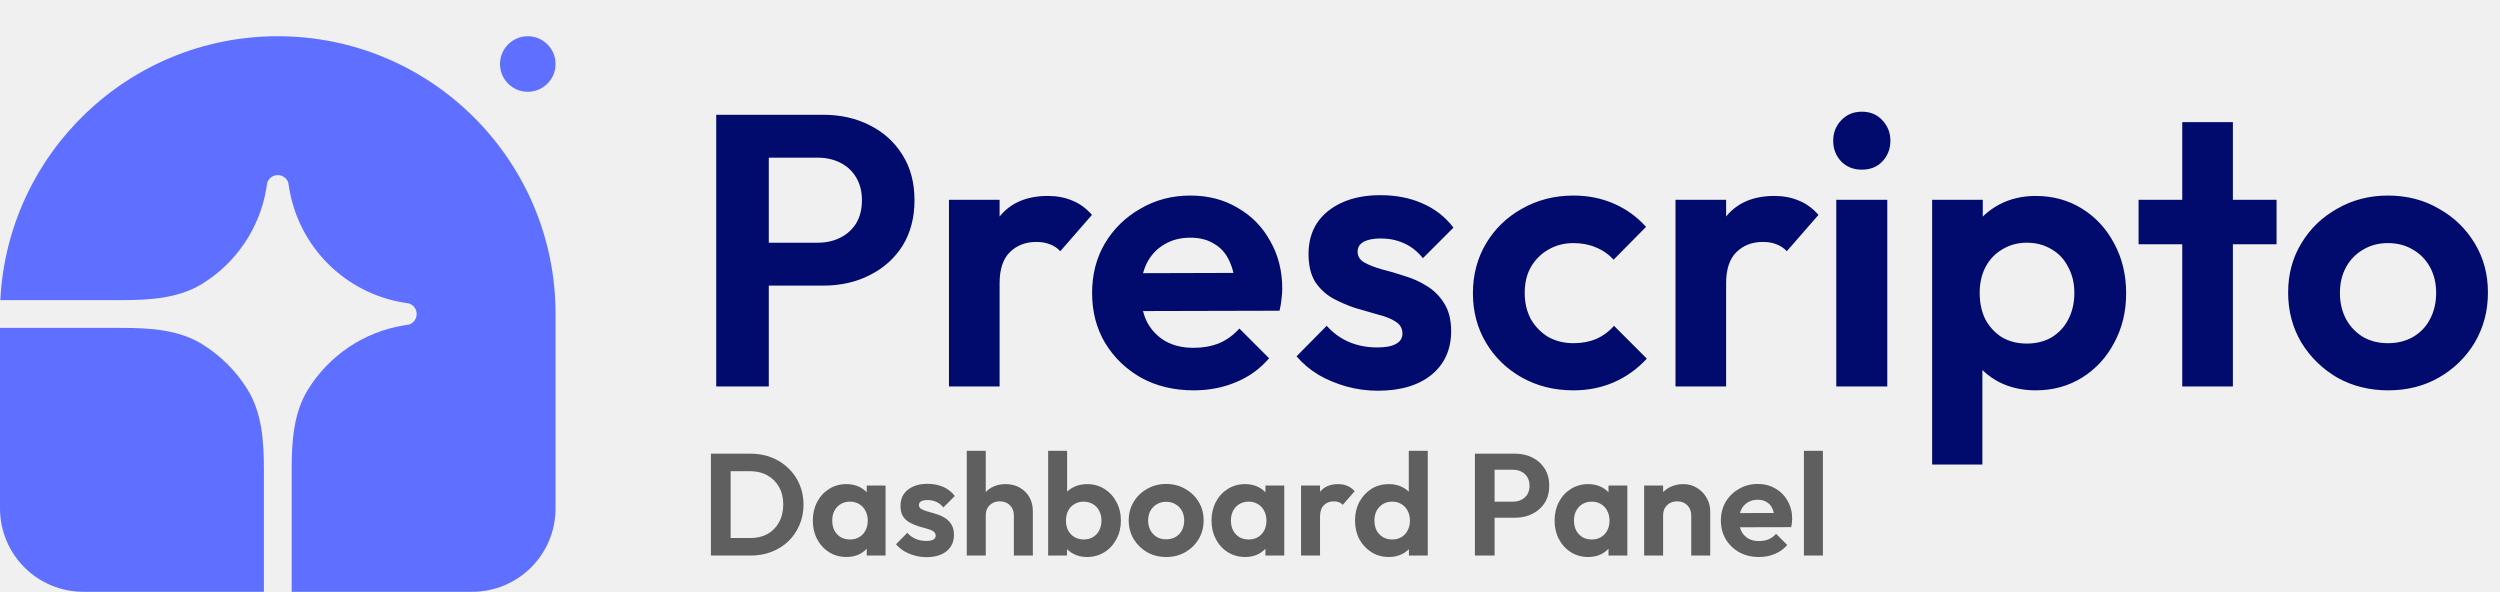
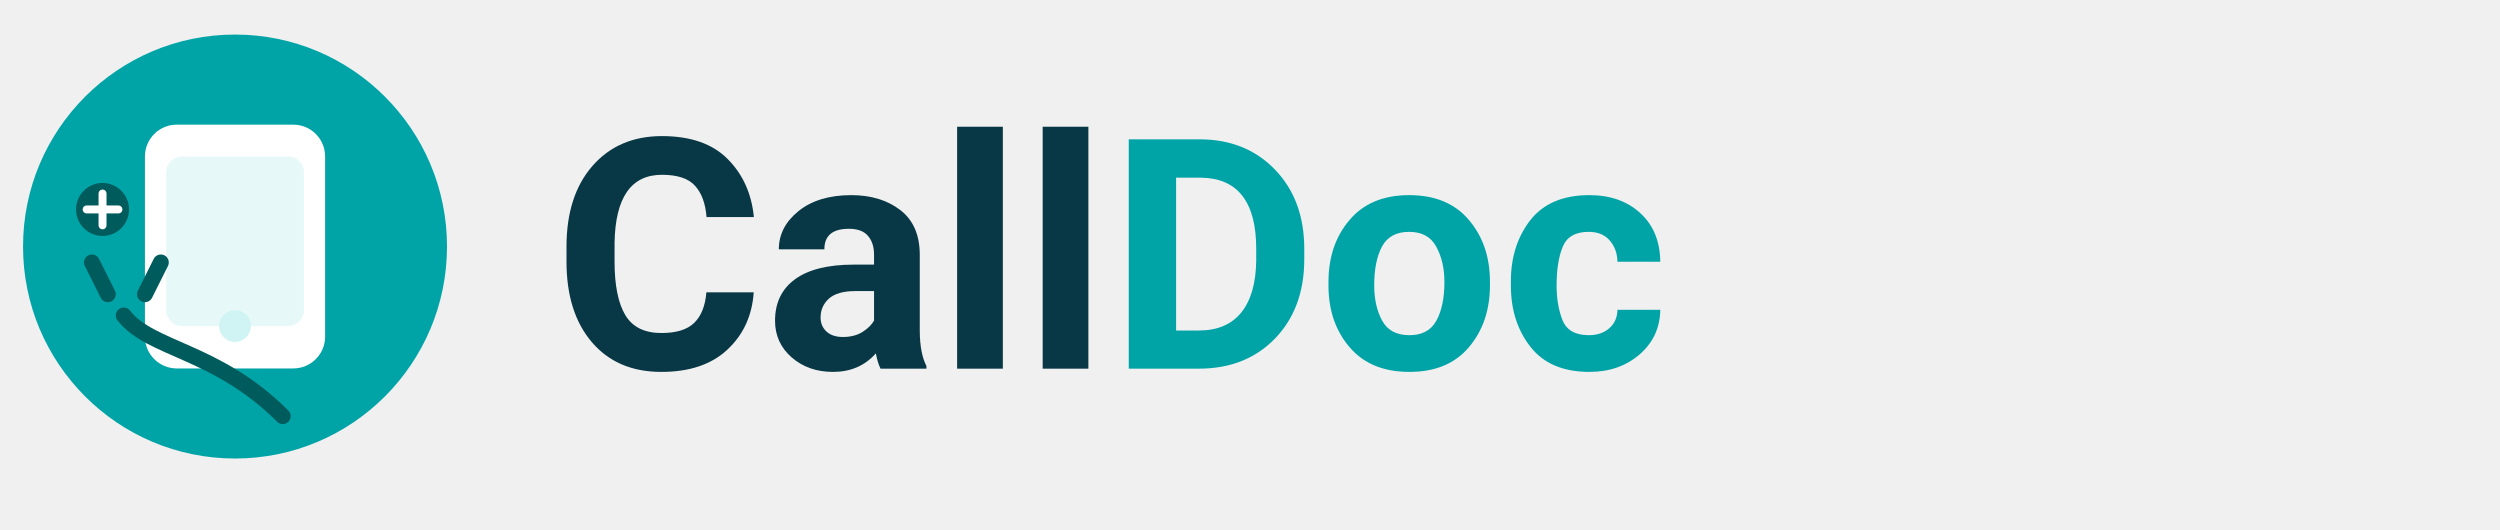
- <svg xmlns="http://www.w3.org/2000/svg" width="207" height="49" viewBox="0 0 207 49" fill="none">
-   <path d="M23 3C35.703 3 46 13.297 46 26V42.1C46 43.93 45.273 45.685 43.979 46.979C42.685 48.273 40.93 49 39.1 49H24.15V38.91C24.15 36.608 24.29 34.222 25.497 32.263C26.362 30.859 27.518 29.657 28.888 28.738C30.258 27.82 31.81 27.208 33.437 26.942L33.878 26.87C34.059 26.808 34.217 26.691 34.328 26.535C34.44 26.379 34.5 26.192 34.5 26C34.5 25.808 34.44 25.621 34.328 25.465C34.217 25.309 34.059 25.192 33.878 25.129L33.437 25.058C31.059 24.67 28.863 23.544 27.159 21.84C25.456 20.137 24.33 17.941 23.942 15.563L23.87 15.122C23.808 14.941 23.691 14.783 23.535 14.671C23.379 14.56 23.192 14.5 23 14.5C22.808 14.5 22.621 14.56 22.465 14.671C22.309 14.783 22.191 14.941 22.129 15.122L22.058 15.563C21.792 17.19 21.18 18.741 20.261 20.111C19.343 21.481 18.141 22.638 16.737 23.502C14.777 24.71 12.392 24.85 10.09 24.85H0.027C0.629 12.682 10.683 3 23 3Z" fill="#5F6FFF" />
-   <path d="M0 27.15H10.09C12.392 27.15 14.777 27.29 16.737 28.498C18.269 29.442 19.558 30.731 20.502 32.263C21.71 34.222 21.85 36.608 21.85 38.91V49H6.9C5.07 49 3.315 48.273 2.021 46.979C0.727 45.685 0 43.93 0 42.1L0 27.15ZM46 5.3C46 5.91 45.758 6.495 45.326 6.926C44.895 7.358 44.31 7.6 43.7 7.6C43.09 7.6 42.505 7.358 42.074 6.926C41.642 6.495 41.4 5.91 41.4 5.3C41.4 4.69 41.642 4.105 42.074 3.674C42.505 3.242 43.09 3 43.7 3C44.31 3 44.895 3.242 45.326 3.674C45.758 4.105 46 4.69 46 5.3Z" fill="#5F6FFF" />
-   <path d="M62.504 23.648V20.096H67.72C68.403 20.096 69.021 19.957 69.576 19.68C70.131 19.403 70.568 19.008 70.888 18.496C71.208 17.963 71.368 17.323 71.368 16.576C71.368 15.851 71.208 15.221 70.888 14.688C70.568 14.155 70.131 13.749 69.576 13.472C69.021 13.195 68.403 13.056 67.72 13.056H62.504V9.504H68.168C69.597 9.504 70.877 9.792 72.008 10.368C73.16 10.944 74.067 11.765 74.728 12.832C75.389 13.877 75.72 15.125 75.72 16.576C75.72 18.027 75.389 19.285 74.728 20.352C74.067 21.397 73.16 22.208 72.008 22.784C70.877 23.36 69.597 23.648 68.168 23.648H62.504ZM59.304 32V9.504H63.656V32H59.304ZM78.575 32V16.544H82.767V32H78.575ZM82.767 23.456L81.135 22.368C81.327 20.469 81.881 18.976 82.799 17.888C83.716 16.779 85.039 16.224 86.767 16.224C87.513 16.224 88.185 16.352 88.783 16.608C89.38 16.843 89.924 17.237 90.415 17.792L87.791 20.8C87.556 20.544 87.268 20.352 86.927 20.224C86.607 20.096 86.233 20.032 85.807 20.032C84.911 20.032 84.175 20.32 83.599 20.896C83.044 21.451 82.767 22.304 82.767 23.456ZM98.842 32.32C97.22 32.32 95.78 31.979 94.522 31.296C93.263 30.592 92.26 29.632 91.514 28.416C90.788 27.2 90.426 25.813 90.426 24.256C90.426 22.72 90.778 21.355 91.482 20.16C92.207 18.944 93.188 17.984 94.426 17.28C95.663 16.555 97.039 16.192 98.554 16.192C100.047 16.192 101.359 16.533 102.49 17.216C103.642 17.877 104.538 18.795 105.178 19.968C105.839 21.12 106.17 22.432 106.17 23.904C106.17 24.181 106.148 24.469 106.106 24.768C106.084 25.045 106.031 25.365 105.946 25.728L92.954 25.76V22.624L103.994 22.592L102.298 23.904C102.255 22.987 102.084 22.219 101.786 21.6C101.508 20.981 101.092 20.512 100.538 20.192C100.004 19.851 99.343 19.68 98.554 19.68C97.722 19.68 96.996 19.872 96.378 20.256C95.759 20.619 95.279 21.141 94.938 21.824C94.618 22.485 94.458 23.275 94.458 24.192C94.458 25.131 94.628 25.952 94.97 26.656C95.332 27.339 95.844 27.872 96.506 28.256C97.167 28.619 97.935 28.8 98.81 28.8C99.599 28.8 100.314 28.672 100.954 28.416C101.594 28.139 102.148 27.733 102.618 27.2L105.082 29.664C104.335 30.539 103.418 31.2 102.33 31.648C101.263 32.096 100.1 32.32 98.842 32.32ZM114.074 32.352C113.2 32.352 112.336 32.235 111.482 32C110.65 31.765 109.882 31.445 109.178 31.04C108.474 30.613 107.866 30.101 107.354 29.504L109.85 26.976C110.384 27.573 111.002 28.021 111.706 28.32C112.41 28.619 113.189 28.768 114.042 28.768C114.725 28.768 115.237 28.672 115.578 28.48C115.941 28.288 116.122 28 116.122 27.616C116.122 27.189 115.93 26.859 115.546 26.624C115.184 26.389 114.704 26.197 114.106 26.048C113.509 25.877 112.88 25.696 112.218 25.504C111.578 25.291 110.96 25.024 110.362 24.704C109.765 24.363 109.274 23.904 108.89 23.328C108.528 22.731 108.346 21.963 108.346 21.024C108.346 20.043 108.581 19.189 109.05 18.464C109.541 17.739 110.234 17.173 111.13 16.768C112.026 16.363 113.082 16.16 114.298 16.16C115.578 16.16 116.73 16.384 117.754 16.832C118.8 17.28 119.664 17.952 120.346 18.848L117.818 21.376C117.349 20.8 116.816 20.384 116.218 20.128C115.642 19.872 115.013 19.744 114.33 19.744C113.712 19.744 113.232 19.84 112.89 20.032C112.57 20.224 112.41 20.491 112.41 20.832C112.41 21.216 112.592 21.515 112.954 21.728C113.338 21.941 113.829 22.133 114.426 22.304C115.024 22.453 115.642 22.635 116.282 22.848C116.944 23.04 117.562 23.317 118.138 23.68C118.736 24.043 119.216 24.523 119.578 25.12C119.962 25.717 120.154 26.485 120.154 27.424C120.154 28.939 119.61 30.144 118.522 31.04C117.434 31.915 115.952 32.352 114.074 32.352ZM130.277 32.32C128.698 32.32 127.28 31.968 126.021 31.264C124.762 30.56 123.77 29.6 123.045 28.384C122.32 27.168 121.957 25.803 121.957 24.288C121.957 22.752 122.32 21.376 123.045 20.16C123.77 18.944 124.762 17.984 126.021 17.28C127.301 16.555 128.72 16.192 130.277 16.192C131.493 16.192 132.613 16.416 133.637 16.864C134.661 17.312 135.546 17.952 136.293 18.784L133.605 21.504C133.2 21.056 132.709 20.715 132.133 20.48C131.578 20.245 130.96 20.128 130.277 20.128C129.509 20.128 128.816 20.309 128.197 20.672C127.6 21.013 127.12 21.493 126.757 22.112C126.416 22.709 126.245 23.424 126.245 24.256C126.245 25.067 126.416 25.792 126.757 26.432C127.12 27.051 127.6 27.541 128.197 27.904C128.816 28.245 129.509 28.416 130.277 28.416C130.981 28.416 131.61 28.299 132.165 28.064C132.741 27.808 133.232 27.445 133.637 26.976L136.357 29.696C135.568 30.549 134.661 31.2 133.637 31.648C132.613 32.096 131.493 32.32 130.277 32.32ZM138.731 32V16.544H142.923V32H138.731ZM142.923 23.456L141.291 22.368C141.483 20.469 142.038 18.976 142.955 17.888C143.872 16.779 145.195 16.224 146.923 16.224C147.67 16.224 148.342 16.352 148.939 16.608C149.536 16.843 150.08 17.237 150.571 17.792L147.947 20.8C147.712 20.544 147.424 20.352 147.083 20.224C146.763 20.096 146.39 20.032 145.963 20.032C145.067 20.032 144.331 20.32 143.755 20.896C143.2 21.451 142.923 22.304 142.923 23.456ZM152.044 32V16.544H156.268V32H152.044ZM154.156 14.048C153.473 14.048 152.908 13.824 152.46 13.376C152.012 12.907 151.788 12.331 151.788 11.648C151.788 10.987 152.012 10.421 152.46 9.952C152.908 9.483 153.473 9.248 154.156 9.248C154.86 9.248 155.425 9.483 155.852 9.952C156.3 10.421 156.524 10.987 156.524 11.648C156.524 12.331 156.3 12.907 155.852 13.376C155.425 13.824 154.86 14.048 154.156 14.048ZM168.557 32.32C167.448 32.32 166.445 32.096 165.549 31.648C164.653 31.179 163.938 30.549 163.405 29.76C162.872 28.971 162.584 28.064 162.541 27.04V21.568C162.584 20.544 162.872 19.637 163.405 18.848C163.96 18.037 164.674 17.397 165.549 16.928C166.445 16.459 167.448 16.224 168.557 16.224C169.986 16.224 171.266 16.576 172.397 17.28C173.528 17.984 174.413 18.944 175.053 20.16C175.714 21.376 176.045 22.752 176.045 24.288C176.045 25.803 175.714 27.168 175.053 28.384C174.413 29.6 173.528 30.56 172.397 31.264C171.266 31.968 169.986 32.32 168.557 32.32ZM167.821 28.448C168.589 28.448 169.272 28.277 169.869 27.936C170.466 27.573 170.925 27.083 171.245 26.464C171.586 25.824 171.757 25.088 171.757 24.256C171.757 23.445 171.586 22.731 171.245 22.112C170.925 21.472 170.466 20.981 169.869 20.64C169.272 20.277 168.589 20.096 167.821 20.096C167.074 20.096 166.402 20.277 165.805 20.64C165.208 20.981 164.738 21.472 164.397 22.112C164.077 22.731 163.917 23.445 163.917 24.256C163.917 25.088 164.077 25.824 164.397 26.464C164.738 27.083 165.197 27.573 165.773 27.936C166.37 28.277 167.053 28.448 167.821 28.448ZM159.981 38.464V16.544H164.173V20.608L163.469 24.352L164.141 28.096V38.464H159.981ZM180.691 32V10.112H184.883V32H180.691ZM177.075 20.224V16.544H188.499V20.224H177.075ZM197.745 32.32C196.188 32.32 194.78 31.968 193.521 31.264C192.284 30.539 191.292 29.568 190.545 28.352C189.82 27.115 189.457 25.739 189.457 24.224C189.457 22.709 189.82 21.355 190.545 20.16C191.27 18.944 192.262 17.984 193.521 17.28C194.78 16.555 196.177 16.192 197.713 16.192C199.292 16.192 200.7 16.555 201.937 17.28C203.196 17.984 204.188 18.944 204.913 20.16C205.638 21.355 206.001 22.709 206.001 24.224C206.001 25.739 205.638 27.115 204.913 28.352C204.188 29.568 203.196 30.539 201.937 31.264C200.7 31.968 199.302 32.32 197.745 32.32ZM197.713 28.416C198.502 28.416 199.196 28.245 199.793 27.904C200.412 27.541 200.881 27.051 201.201 26.432C201.542 25.792 201.713 25.067 201.713 24.256C201.713 23.445 201.542 22.731 201.201 22.112C200.86 21.493 200.39 21.013 199.793 20.672C199.196 20.309 198.502 20.128 197.713 20.128C196.945 20.128 196.262 20.309 195.665 20.672C195.068 21.013 194.598 21.493 194.257 22.112C193.916 22.731 193.745 23.445 193.745 24.256C193.745 25.067 193.916 25.792 194.257 26.432C194.598 27.051 195.068 27.541 195.665 27.904C196.262 28.245 196.945 28.416 197.713 28.416Z" fill="#000B6D" />
-   <path d="M59.98 46V44.548H62.128C62.672 44.548 63.148 44.436 63.556 44.212C63.964 43.98 64.28 43.656 64.504 43.24C64.736 42.824 64.852 42.332 64.852 41.764C64.852 41.212 64.736 40.732 64.504 40.324C64.272 39.908 63.952 39.588 63.544 39.364C63.136 39.132 62.664 39.016 62.128 39.016H59.944V37.564H62.152C62.776 37.564 63.352 37.668 63.88 37.876C64.416 38.084 64.88 38.38 65.272 38.764C65.672 39.14 65.98 39.584 66.196 40.096C66.42 40.608 66.532 41.168 66.532 41.776C66.532 42.384 66.42 42.948 66.196 43.468C65.98 43.98 65.676 44.428 65.284 44.812C64.892 45.188 64.428 45.48 63.892 45.688C63.364 45.896 62.792 46 62.176 46H59.98ZM58.864 46V37.564H60.496V46H58.864ZM70.085 46.12C69.557 46.12 69.081 45.988 68.657 45.724C68.233 45.46 67.901 45.1 67.661 44.644C67.421 44.188 67.301 43.676 67.301 43.108C67.301 42.532 67.421 42.016 67.661 41.56C67.901 41.104 68.233 40.744 68.657 40.48C69.081 40.216 69.557 40.084 70.085 40.084C70.501 40.084 70.873 40.168 71.201 40.336C71.529 40.504 71.789 40.74 71.981 41.044C72.181 41.34 72.289 41.676 72.305 42.052V44.14C72.289 44.524 72.181 44.864 71.981 45.16C71.789 45.456 71.529 45.692 71.201 45.868C70.873 46.036 70.501 46.12 70.085 46.12ZM70.373 44.668C70.813 44.668 71.169 44.524 71.441 44.236C71.713 43.94 71.849 43.56 71.849 43.096C71.849 42.792 71.785 42.524 71.657 42.292C71.537 42.052 71.365 41.868 71.141 41.74C70.925 41.604 70.669 41.536 70.373 41.536C70.085 41.536 69.829 41.604 69.605 41.74C69.389 41.868 69.217 42.052 69.089 42.292C68.969 42.524 68.909 42.792 68.909 43.096C68.909 43.408 68.969 43.684 69.089 43.924C69.217 44.156 69.389 44.34 69.605 44.476C69.829 44.604 70.085 44.668 70.373 44.668ZM71.765 46V44.44L72.017 43.024L71.765 41.632V40.204H73.325V46H71.765ZM76.707 46.132C76.379 46.132 76.055 46.088 75.736 46C75.424 45.912 75.135 45.792 74.871 45.64C74.608 45.48 74.379 45.288 74.188 45.064L75.124 44.116C75.323 44.34 75.555 44.508 75.82 44.62C76.084 44.732 76.376 44.788 76.695 44.788C76.951 44.788 77.144 44.752 77.272 44.68C77.407 44.608 77.475 44.5 77.475 44.356C77.475 44.196 77.403 44.072 77.26 43.984C77.124 43.896 76.944 43.824 76.719 43.768C76.496 43.704 76.26 43.636 76.011 43.564C75.772 43.484 75.54 43.384 75.316 43.264C75.091 43.136 74.907 42.964 74.763 42.748C74.627 42.524 74.559 42.236 74.559 41.884C74.559 41.516 74.647 41.196 74.823 40.924C75.007 40.652 75.267 40.44 75.603 40.288C75.939 40.136 76.335 40.06 76.791 40.06C77.272 40.06 77.704 40.144 78.088 40.312C78.48 40.48 78.803 40.732 79.059 41.068L78.112 42.016C77.936 41.8 77.736 41.644 77.511 41.548C77.296 41.452 77.059 41.404 76.803 41.404C76.572 41.404 76.391 41.44 76.263 41.512C76.144 41.584 76.084 41.684 76.084 41.812C76.084 41.956 76.151 42.068 76.287 42.148C76.431 42.228 76.615 42.3 76.84 42.364C77.064 42.42 77.296 42.488 77.535 42.568C77.784 42.64 78.016 42.744 78.231 42.88C78.456 43.016 78.635 43.196 78.772 43.42C78.915 43.644 78.987 43.932 78.987 44.284C78.987 44.852 78.784 45.304 78.376 45.64C77.968 45.968 77.412 46.132 76.707 46.132ZM83.948 46V42.676C83.948 42.332 83.84 42.052 83.624 41.836C83.408 41.62 83.128 41.512 82.784 41.512C82.56 41.512 82.36 41.56 82.184 41.656C82.008 41.752 81.868 41.888 81.764 42.064C81.668 42.24 81.62 42.444 81.62 42.676L81.008 42.364C81.008 41.908 81.104 41.512 81.296 41.176C81.488 40.832 81.752 40.564 82.088 40.372C82.432 40.18 82.824 40.084 83.264 40.084C83.704 40.084 84.092 40.18 84.428 40.372C84.772 40.564 85.04 40.828 85.232 41.164C85.424 41.5 85.52 41.888 85.52 42.328V46H83.948ZM80.048 46V37.324H81.62V46H80.048ZM90.002 46.12C89.586 46.12 89.21 46.032 88.874 45.856C88.538 45.68 88.27 45.44 88.07 45.136C87.87 44.832 87.762 44.492 87.746 44.116V42.052C87.762 41.676 87.87 41.34 88.07 41.044C88.278 40.74 88.55 40.504 88.886 40.336C89.222 40.168 89.594 40.084 90.002 40.084C90.538 40.084 91.018 40.216 91.442 40.48C91.866 40.744 92.198 41.104 92.438 41.56C92.686 42.016 92.81 42.532 92.81 43.108C92.81 43.676 92.686 44.188 92.438 44.644C92.198 45.1 91.866 45.46 91.442 45.724C91.018 45.988 90.538 46.12 90.002 46.12ZM89.738 44.668C90.026 44.668 90.278 44.604 90.494 44.476C90.718 44.34 90.89 44.156 91.01 43.924C91.138 43.684 91.202 43.408 91.202 43.096C91.202 42.792 91.138 42.524 91.01 42.292C90.89 42.052 90.718 41.868 90.494 41.74C90.27 41.604 90.014 41.536 89.726 41.536C89.438 41.536 89.182 41.604 88.958 41.74C88.742 41.868 88.57 42.052 88.442 42.292C88.322 42.524 88.262 42.792 88.262 43.096C88.262 43.408 88.322 43.684 88.442 43.924C88.57 44.156 88.746 44.34 88.97 44.476C89.194 44.604 89.45 44.668 89.738 44.668ZM86.786 46V37.324H88.358V41.632L88.094 43.024L88.346 44.44V46H86.786ZM96.564 46.12C95.981 46.12 95.453 45.988 94.981 45.724C94.516 45.452 94.144 45.088 93.865 44.632C93.593 44.168 93.457 43.652 93.457 43.084C93.457 42.516 93.593 42.008 93.865 41.56C94.136 41.104 94.508 40.744 94.981 40.48C95.453 40.208 95.977 40.072 96.552 40.072C97.144 40.072 97.672 40.208 98.136 40.48C98.609 40.744 98.981 41.104 99.252 41.56C99.525 42.008 99.66 42.516 99.66 43.084C99.66 43.652 99.525 44.168 99.252 44.632C98.981 45.088 98.609 45.452 98.136 45.724C97.672 45.988 97.148 46.12 96.564 46.12ZM96.552 44.656C96.849 44.656 97.109 44.592 97.332 44.464C97.564 44.328 97.74 44.144 97.861 43.912C97.989 43.672 98.052 43.4 98.052 43.096C98.052 42.792 97.989 42.524 97.861 42.292C97.733 42.06 97.556 41.88 97.332 41.752C97.109 41.616 96.849 41.548 96.552 41.548C96.264 41.548 96.008 41.616 95.784 41.752C95.561 41.88 95.385 42.06 95.257 42.292C95.129 42.524 95.064 42.792 95.064 43.096C95.064 43.4 95.129 43.672 95.257 43.912C95.385 44.144 95.561 44.328 95.784 44.464C96.008 44.592 96.264 44.656 96.552 44.656ZM103.097 46.12C102.569 46.12 102.093 45.988 101.669 45.724C101.245 45.46 100.913 45.1 100.673 44.644C100.433 44.188 100.313 43.676 100.313 43.108C100.313 42.532 100.433 42.016 100.673 41.56C100.913 41.104 101.245 40.744 101.669 40.48C102.093 40.216 102.569 40.084 103.097 40.084C103.513 40.084 103.885 40.168 104.213 40.336C104.541 40.504 104.801 40.74 104.993 41.044C105.193 41.34 105.301 41.676 105.317 42.052V44.14C105.301 44.524 105.193 44.864 104.993 45.16C104.801 45.456 104.541 45.692 104.213 45.868C103.885 46.036 103.513 46.12 103.097 46.12ZM103.385 44.668C103.825 44.668 104.181 44.524 104.453 44.236C104.725 43.94 104.861 43.56 104.861 43.096C104.861 42.792 104.797 42.524 104.669 42.292C104.549 42.052 104.377 41.868 104.153 41.74C103.937 41.604 103.681 41.536 103.385 41.536C103.097 41.536 102.841 41.604 102.617 41.74C102.401 41.868 102.229 42.052 102.101 42.292C101.981 42.524 101.921 42.792 101.921 43.096C101.921 43.408 101.981 43.684 102.101 43.924C102.229 44.156 102.401 44.34 102.617 44.476C102.841 44.604 103.097 44.668 103.385 44.668ZM104.777 46V44.44L105.029 43.024L104.777 41.632V40.204H106.337V46H104.777ZM107.727 46V40.204H109.299V46H107.727ZM109.299 42.796L108.687 42.388C108.759 41.676 108.967 41.116 109.311 40.708C109.655 40.292 110.151 40.084 110.799 40.084C111.079 40.084 111.331 40.132 111.555 40.228C111.779 40.316 111.983 40.464 112.167 40.672L111.183 41.8C111.095 41.704 110.987 41.632 110.859 41.584C110.739 41.536 110.599 41.512 110.439 41.512C110.103 41.512 109.827 41.62 109.611 41.836C109.403 42.044 109.299 42.364 109.299 42.796ZM115.003 46.12C114.467 46.12 113.987 45.988 113.563 45.724C113.139 45.46 112.803 45.1 112.555 44.644C112.315 44.188 112.195 43.676 112.195 43.108C112.195 42.532 112.315 42.016 112.555 41.56C112.803 41.104 113.135 40.744 113.551 40.48C113.975 40.216 114.459 40.084 115.003 40.084C115.419 40.084 115.791 40.168 116.119 40.336C116.455 40.504 116.723 40.74 116.923 41.044C117.131 41.34 117.243 41.676 117.259 42.052V44.116C117.243 44.492 117.135 44.832 116.935 45.136C116.735 45.44 116.467 45.68 116.131 45.856C115.795 46.032 115.419 46.12 115.003 46.12ZM115.267 44.668C115.563 44.668 115.819 44.604 116.035 44.476C116.259 44.34 116.431 44.156 116.551 43.924C116.679 43.684 116.743 43.408 116.743 43.096C116.743 42.792 116.679 42.524 116.551 42.292C116.431 42.052 116.259 41.868 116.035 41.74C115.819 41.604 115.567 41.536 115.279 41.536C114.983 41.536 114.723 41.604 114.499 41.74C114.283 41.876 114.111 42.06 113.983 42.292C113.863 42.524 113.803 42.792 113.803 43.096C113.803 43.408 113.863 43.684 113.983 43.924C114.111 44.156 114.287 44.34 114.511 44.476C114.735 44.604 114.987 44.668 115.267 44.668ZM118.219 46H116.659V44.44L116.911 43.024L116.647 41.632V37.324H118.219V46ZM123.322 42.868V41.536H125.278C125.534 41.536 125.766 41.484 125.974 41.38C126.182 41.276 126.346 41.128 126.466 40.936C126.586 40.736 126.646 40.496 126.646 40.216C126.646 39.944 126.586 39.708 126.466 39.508C126.346 39.308 126.182 39.156 125.974 39.052C125.766 38.948 125.534 38.896 125.278 38.896H123.322V37.564H125.446C125.982 37.564 126.462 37.672 126.886 37.888C127.318 38.104 127.658 38.412 127.906 38.812C128.154 39.204 128.278 39.672 128.278 40.216C128.278 40.76 128.154 41.232 127.906 41.632C127.658 42.024 127.318 42.328 126.886 42.544C126.462 42.76 125.982 42.868 125.446 42.868H123.322ZM122.122 46V37.564H123.754V46H122.122ZM131.503 46.12C130.975 46.12 130.499 45.988 130.075 45.724C129.651 45.46 129.319 45.1 129.079 44.644C128.839 44.188 128.719 43.676 128.719 43.108C128.719 42.532 128.839 42.016 129.079 41.56C129.319 41.104 129.651 40.744 130.075 40.48C130.499 40.216 130.975 40.084 131.503 40.084C131.919 40.084 132.291 40.168 132.619 40.336C132.947 40.504 133.207 40.74 133.399 41.044C133.599 41.34 133.707 41.676 133.723 42.052V44.14C133.707 44.524 133.599 44.864 133.399 45.16C133.207 45.456 132.947 45.692 132.619 45.868C132.291 46.036 131.919 46.12 131.503 46.12ZM131.791 44.668C132.231 44.668 132.587 44.524 132.859 44.236C133.131 43.94 133.267 43.56 133.267 43.096C133.267 42.792 133.203 42.524 133.075 42.292C132.955 42.052 132.783 41.868 132.559 41.74C132.343 41.604 132.087 41.536 131.791 41.536C131.503 41.536 131.247 41.604 131.023 41.74C130.807 41.868 130.635 42.052 130.507 42.292C130.387 42.524 130.327 42.792 130.327 43.096C130.327 43.408 130.387 43.684 130.507 43.924C130.635 44.156 130.807 44.34 131.023 44.476C131.247 44.604 131.503 44.668 131.791 44.668ZM133.183 46V44.44L133.435 43.024L133.183 41.632V40.204H134.743V46H133.183ZM140.034 46V42.676C140.034 42.332 139.926 42.052 139.71 41.836C139.494 41.62 139.214 41.512 138.87 41.512C138.646 41.512 138.446 41.56 138.27 41.656C138.094 41.752 137.954 41.888 137.85 42.064C137.754 42.24 137.706 42.444 137.706 42.676L137.094 42.364C137.094 41.908 137.19 41.512 137.382 41.176C137.582 40.832 137.854 40.564 138.198 40.372C138.55 40.18 138.946 40.084 139.386 40.084C139.81 40.084 140.19 40.192 140.526 40.408C140.862 40.616 141.126 40.892 141.318 41.236C141.51 41.572 141.605 41.936 141.605 42.328V46H140.034ZM136.134 46V40.204H137.706V46H136.134ZM145.644 46.12C145.036 46.12 144.496 45.992 144.024 45.736C143.552 45.472 143.176 45.112 142.896 44.656C142.624 44.2 142.488 43.68 142.488 43.096C142.488 42.52 142.62 42.008 142.884 41.56C143.156 41.104 143.524 40.744 143.988 40.48C144.452 40.208 144.968 40.072 145.536 40.072C146.096 40.072 146.588 40.2 147.012 40.456C147.444 40.704 147.78 41.048 148.02 41.488C148.268 41.92 148.392 42.412 148.392 42.964C148.392 43.068 148.384 43.176 148.368 43.288C148.36 43.392 148.34 43.512 148.308 43.648L143.436 43.66V42.484L147.576 42.472L146.94 42.964C146.924 42.62 146.86 42.332 146.748 42.1C146.644 41.868 146.488 41.692 146.28 41.572C146.08 41.444 145.832 41.38 145.536 41.38C145.224 41.38 144.952 41.452 144.72 41.596C144.488 41.732 144.308 41.928 144.18 42.184C144.06 42.432 144 42.728 144 43.072C144 43.424 144.064 43.732 144.192 43.996C144.328 44.252 144.52 44.452 144.768 44.596C145.016 44.732 145.304 44.8 145.632 44.8C145.928 44.8 146.196 44.752 146.436 44.656C146.676 44.552 146.884 44.4 147.06 44.2L147.984 45.124C147.704 45.452 147.36 45.7 146.952 45.868C146.552 46.036 146.116 46.12 145.644 46.12ZM149.364 46V37.324H150.936V46H149.364Z" fill="#5F5F5F" />
+ <svg xmlns="http://www.w3.org/2000/svg" width="217" height="46" viewBox="0 0 217 46" fill="none">
+   <g transform="translate(2,3) scale(0.23)">
+     <circle cx="80" cy="80" r="80" fill="#00A4A6" />
+     <rect x="46" y="34" rx="12" ry="12" width="68" height="92" fill="white" />
+     <rect x="54" y="46" rx="6" ry="6" width="52" height="64" fill="#E6F8F8" />
+     <circle cx="80" cy="110" r="6" fill="#D0F4F4" />
+     <g transform="translate(18,24)" stroke="#005B5C" stroke-width="6" stroke-linecap="round" stroke-linejoin="round" fill="none">
+       <path d="M80 120 C55 95, 30 95, 20 82" />
+       <path d="M14 74 L8 62" />
+       <path d="M28 74 L34 62" />
+       <g transform="translate(-6,-12)">
+         <circle cx="18" cy="54" r="10" fill="#005B5C" stroke="none" />
+         <path d="M18 48 v12 M12 54 h12" stroke="white" stroke-width="3" stroke-linecap="round" />
+       </g>
+     </g>
+   </g>
+   <text x="48" y="32" font-family="system-ui, -apple-system, 'Segoe UI', Roboto, 'Helvetica Neue', Arial" font-size="28" font-weight="700" fill="#083845">
+     Call<tspan fill="#00A4A6">Doc</tspan>
+   </text>
</svg>
